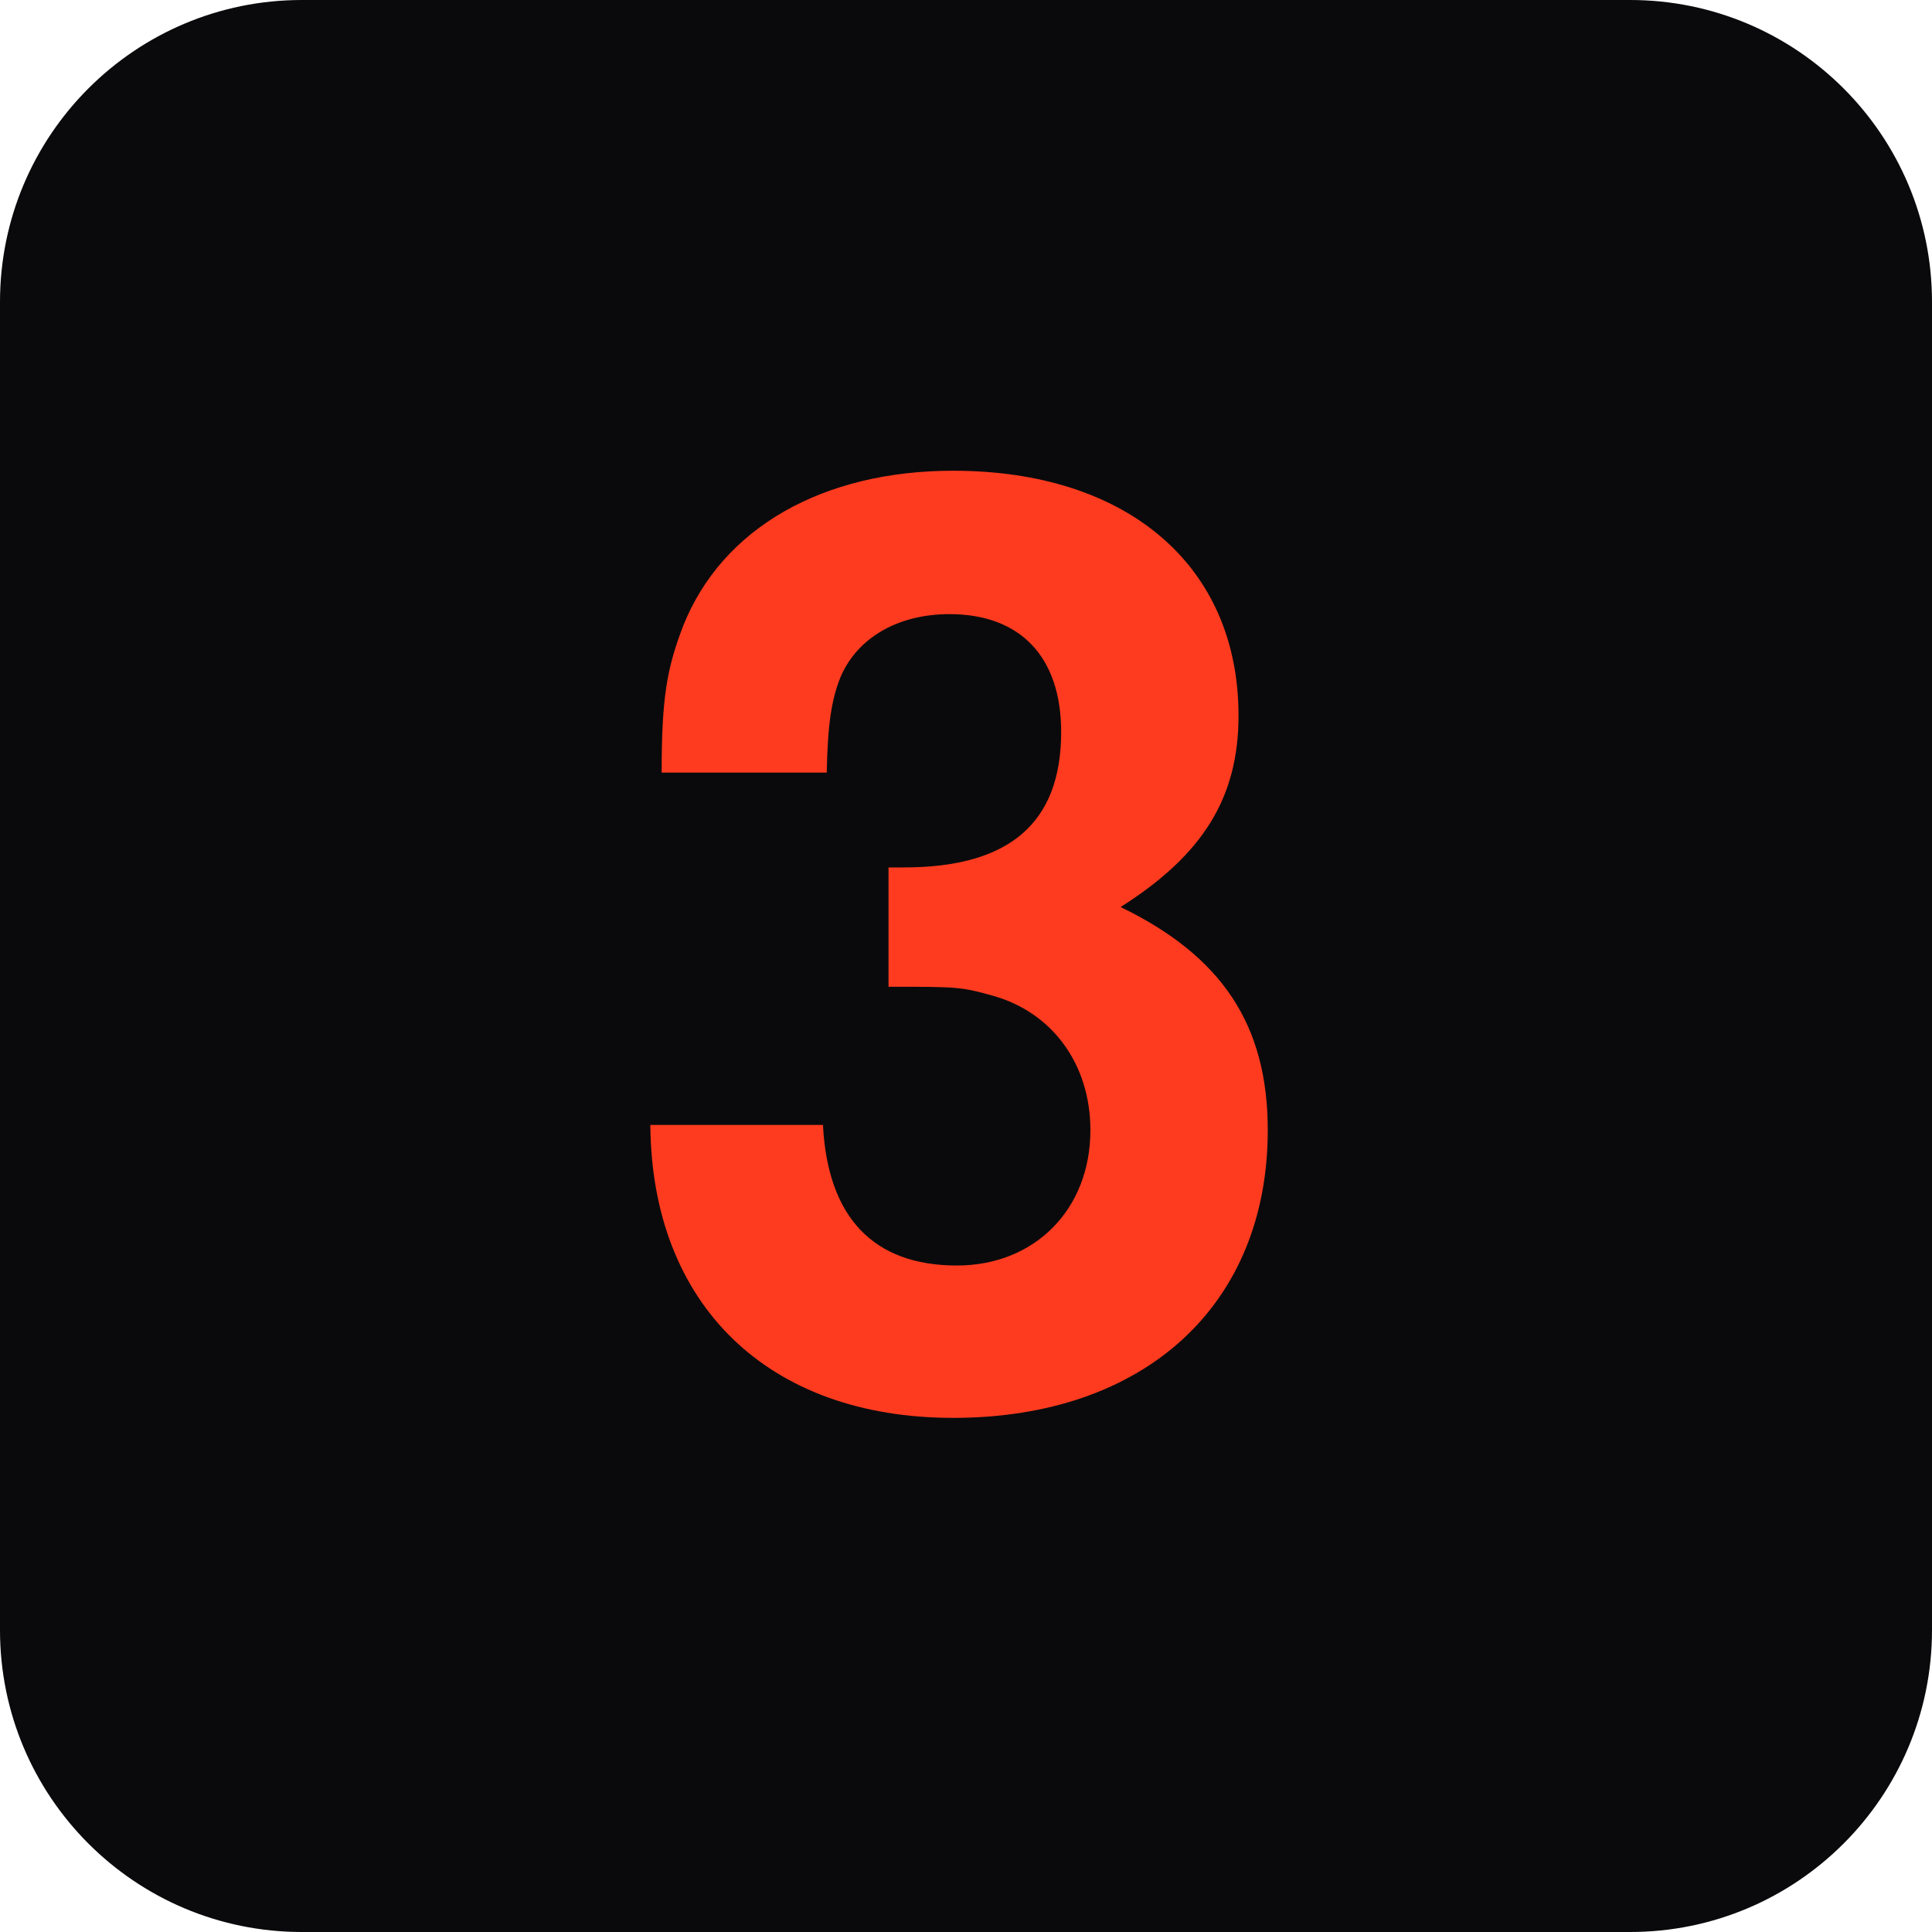
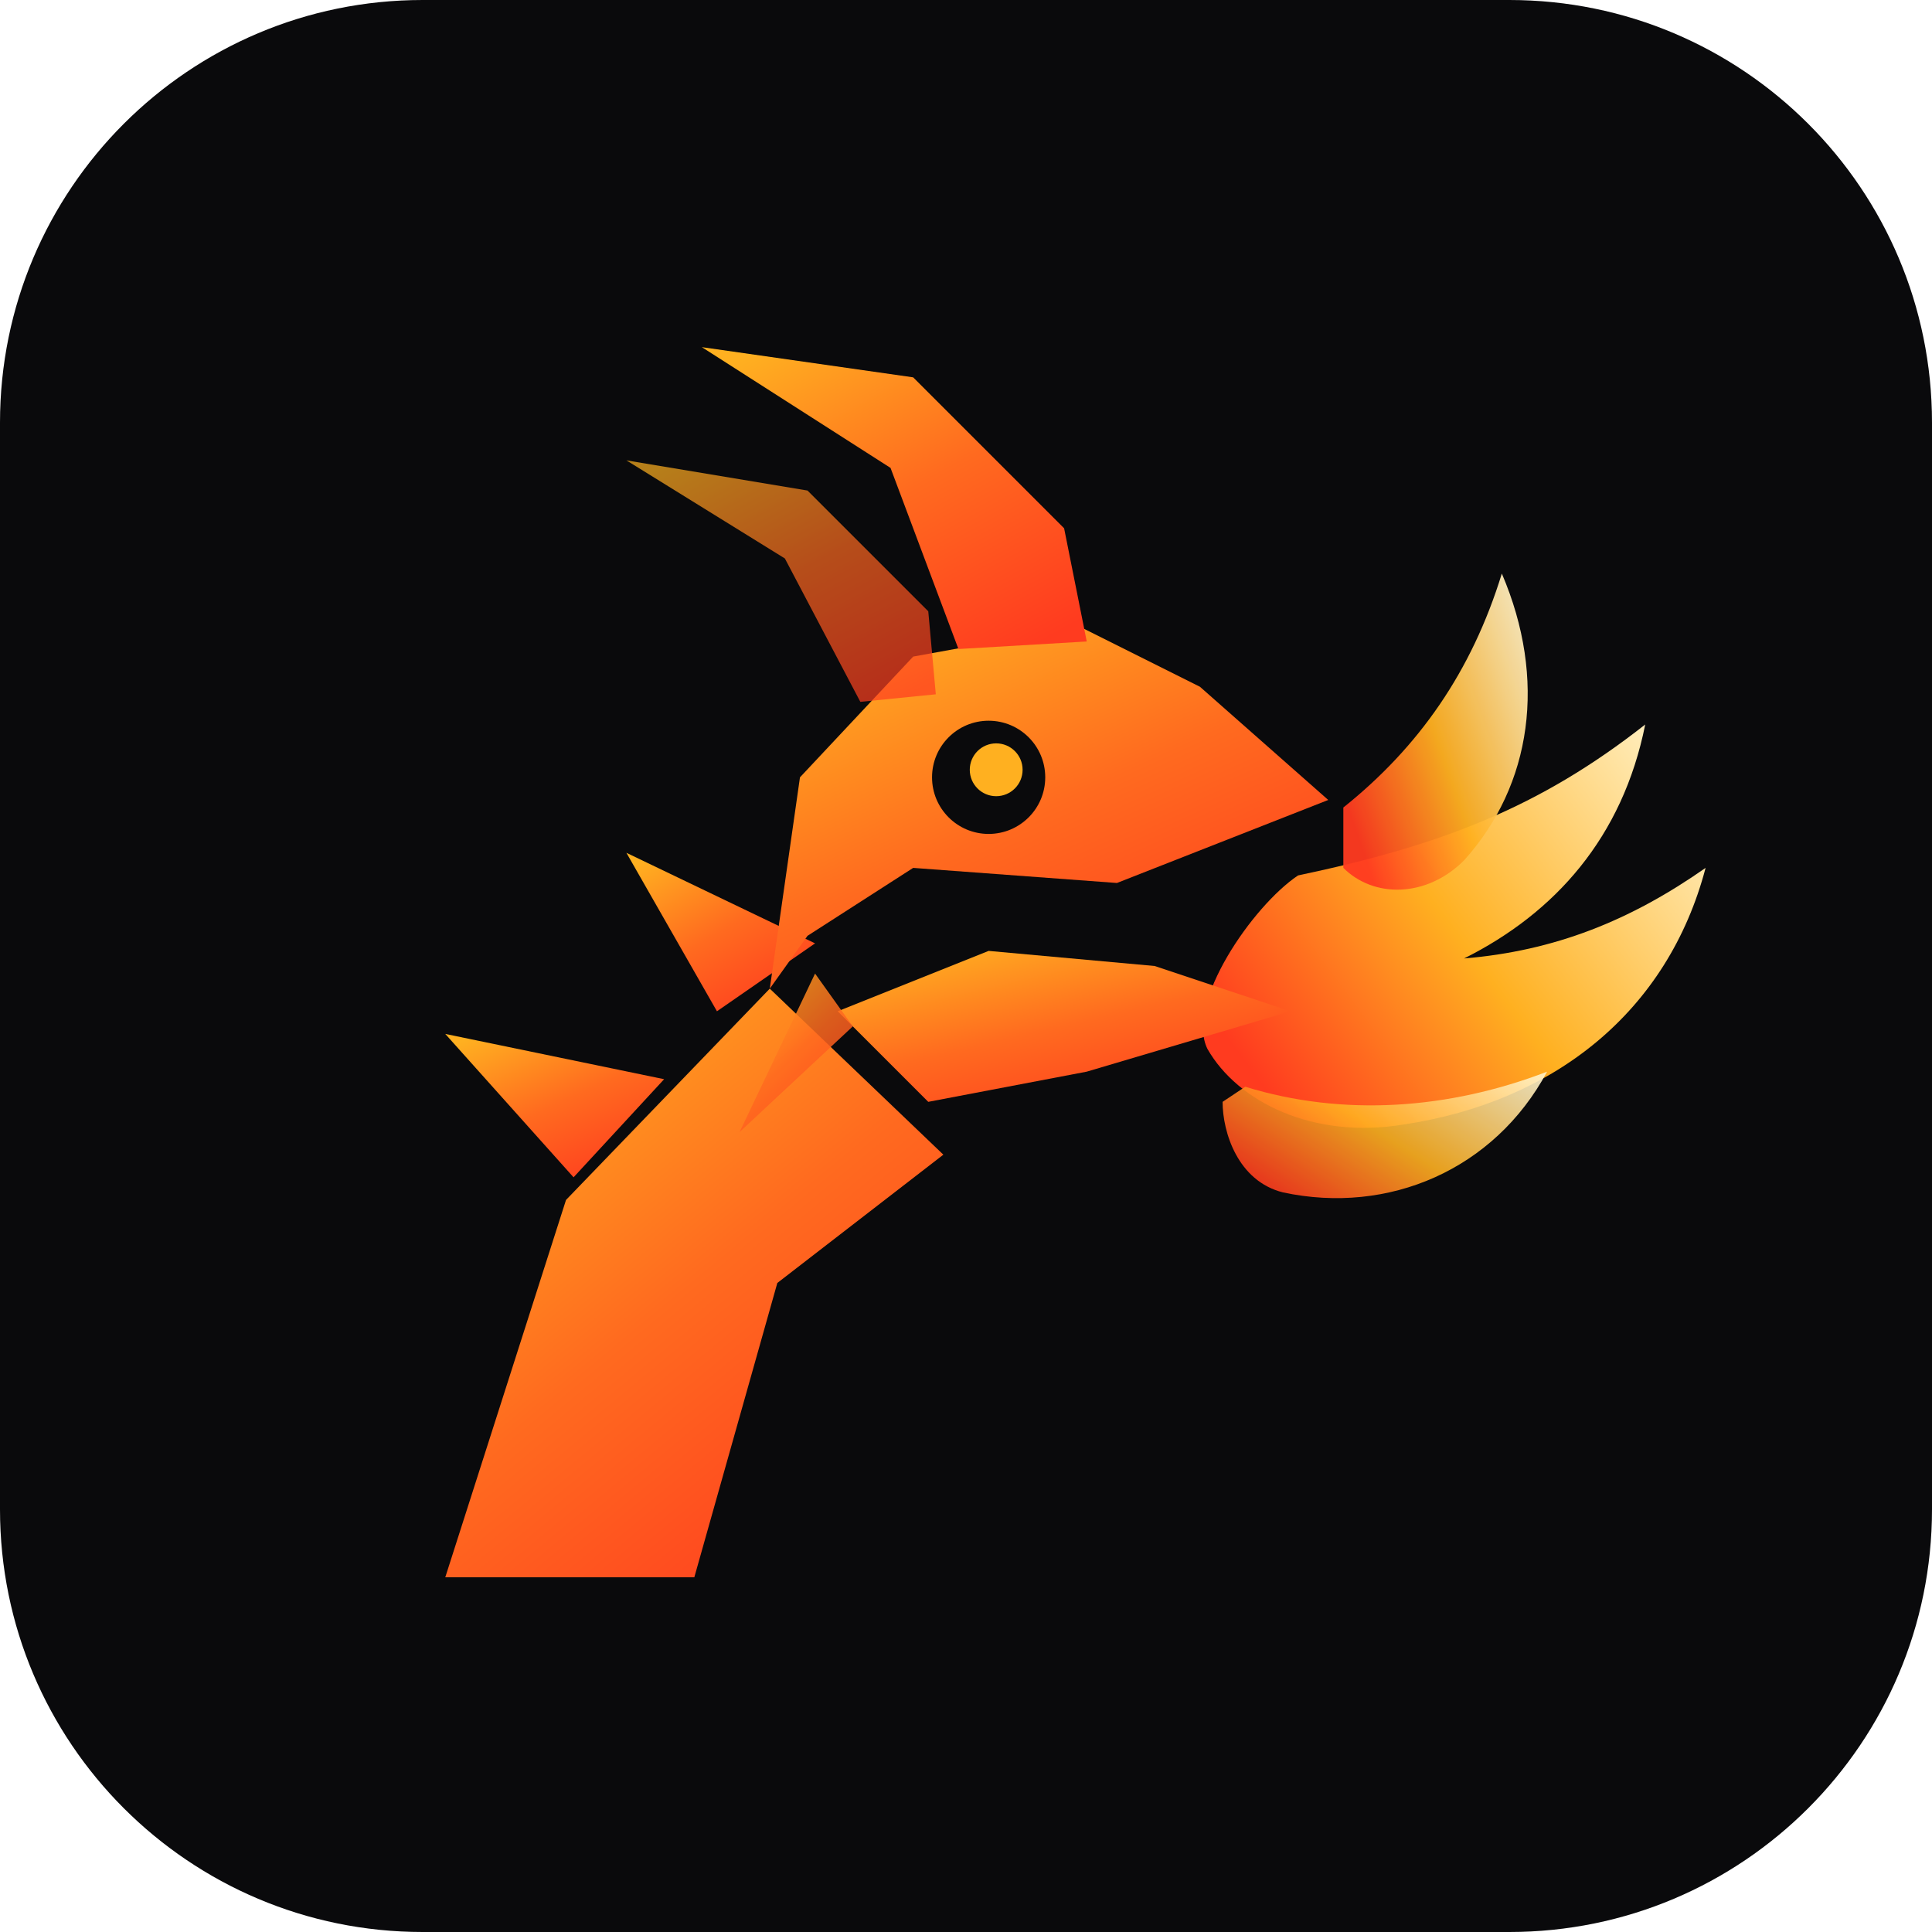
- <svg xmlns="http://www.w3.org/2000/svg" viewBox="0 0 64 64">
-   <rect width="64" height="64" rx="10" fill="#0a0a0c" />
-   <text x="32" y="46" font-family="-apple-system,Helvetica,Arial,sans-serif" font-size="42" font-weight="800" fill="#ff3b1f" text-anchor="middle">3</text>
+ <svg xmlns="http://www.w3.org/2000/svg" viewBox="0 0 512 512" width="512" height="512" role="img" aria-label="Sarah J Hill — Dragon Fire Design">
+   <defs>
+     <linearGradient id="scale" x1=".15" y1="0" x2=".85" y2="1">
+       <stop offset="0" stop-color="#ffb020" />
+       <stop offset=".5" stop-color="#ff6a1f" />
+       <stop offset="1" stop-color="#ff3b1f" />
+     </linearGradient>
+     <linearGradient id="fire" x1="0" y1=".7" x2="1" y2=".1">
+       <stop offset="0" stop-color="#ff3b1f" />
+       <stop offset=".45" stop-color="#ffb020" />
+       <stop offset="1" stop-color="#fff2c8" />
+     </linearGradient>
+   </defs>
+   <rect width="512" height="512" rx="112" fill="#0a0a0c" />
+   <g fill="url(#fire)">
+     <path d="M344 232              C382 224 408 214 436 192              C430 222 412 242 388 254              C412 252 432 244 452 230              C442 268 412 292 372 298              C348 302 328 292 320 278              C314 266 332 240 344 232 Z" />
+     <path d="M356 214 C376 198 390 178 398 152              C410 180 406 208 388 228              C378 238 364 238 356 230 Z" opacity=".95" />
+     <path d="M330 288 C356 296 384 294 410 284              C396 310 368 322 340 316              C328 313 324 300 324 292 Z" opacity=".9" />
+   </g>
+   <g fill="url(#scale)">
+     <path d="M118 418 L150 318 L204 262 L250 306 L206 340 L184 418 Z" />
+     <path d="M152 312 L118 274 L176 286 Z" />
+     <path d="M190 268 L166 226 L216 250 Z" />
+     <path d="M204 262              L212 206              L242 174              L286 166              L318 182              L352 212              L296 234              L242 230              L214 248 Z" />
+     <path d="M222 268              L262 252              L306 256              L342 268              L288 284              L246 292 Z" />
+     <path d="M254 172 L236 124 L186 92 L242 100 L282 140 L288 170 Z" />
+     <path d="M228 186 L208 148 L166 122 L214 130 L246 162 L248 184 Z" opacity=".7" />
+     <path d="M226 272 L196 300 L216 258 Z" opacity=".85" />
+   </g>
+   <circle cx="262" cy="206" r="15" fill="#0a0a0c" />
+   <circle cx="264" cy="204" r="7" fill="#ffb020" />
</svg>
